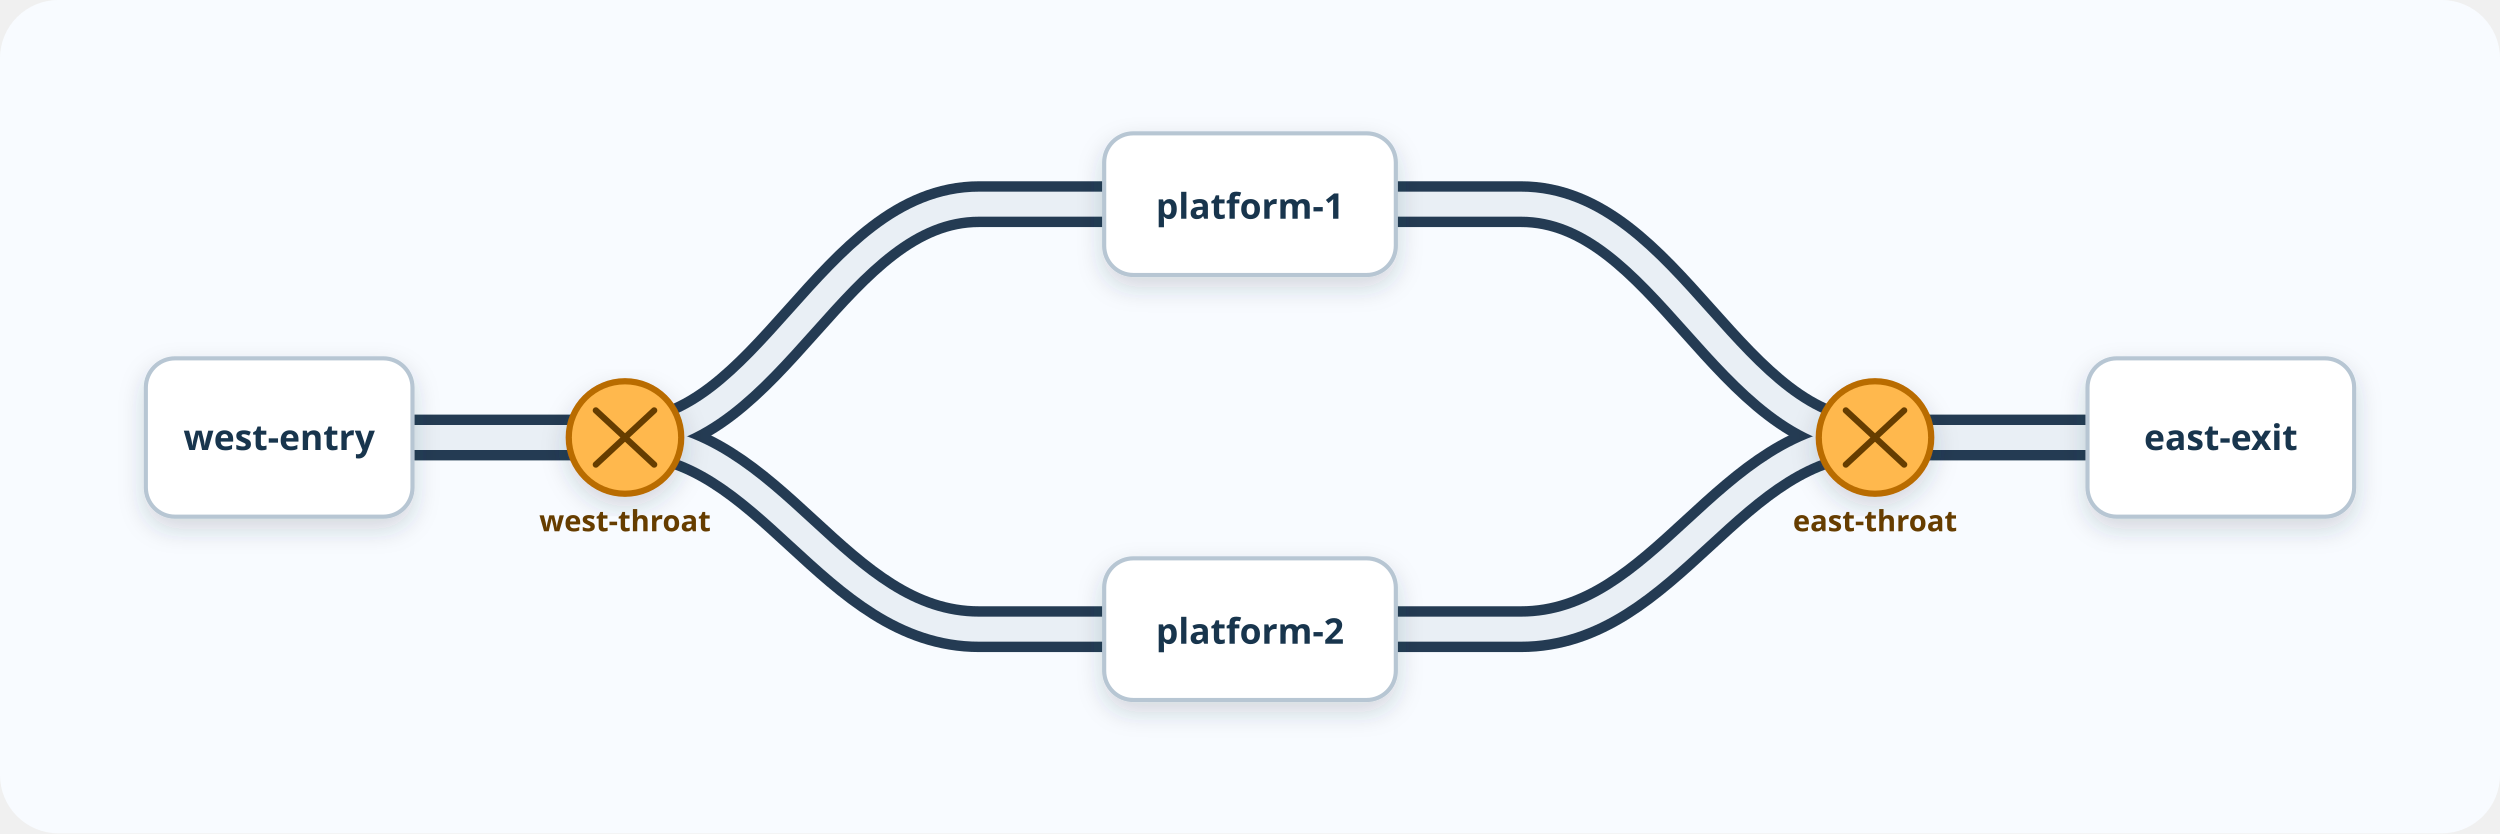
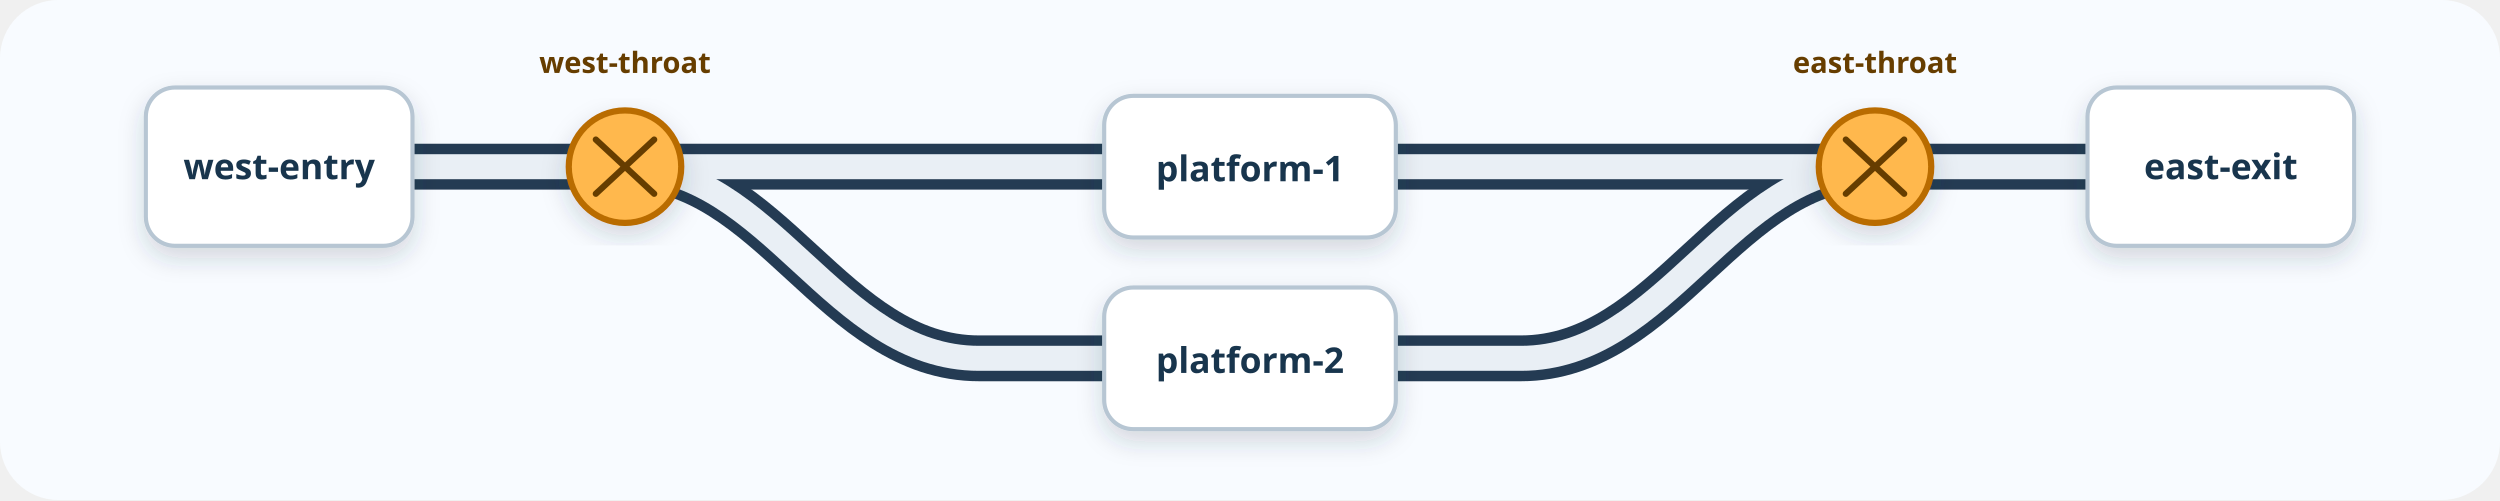
- <svg xmlns="http://www.w3.org/2000/svg" viewBox="0 120 1200 400" role="img" aria-labelledby="title description">
+ <svg xmlns="http://www.w3.org/2000/svg" viewBox="0 250 1200 240" role="img" aria-labelledby="title description">
  <defs>
    <filter id="shadow" x="-20%" y="-20%" width="140%" height="140%">
      <feDropShadow dx="0" dy="5" stdDeviation="6" flood-color="#1e3850" flood-opacity=".18" />
    </filter>
    <style>
      .track-bed { fill: none; stroke: #243b53; stroke-width: 22; stroke-linecap: round; stroke-linejoin: round; }
      .track { fill: none; stroke: #e9eff5; stroke-width: 12; stroke-linecap: round; stroke-linejoin: round; }
      .block { fill: #ffffff; stroke: #b7c6d3; stroke-width: 2; }
      .block-name { font: 700 17px system-ui, sans-serif; fill: #18354d; text-anchor: middle; }
      .turnout { fill: #ffb84d; stroke: #b96c00; stroke-width: 3; }
      .turnout-name { font: 700 14px system-ui, sans-serif; fill: #663d00; text-anchor: middle; }
    </style>
  </defs>
-   <rect y="120" width="1200" height="400" rx="28" fill="#f8fbff" />
+   <rect y="250" width="1200" height="240" rx="28" fill="#f8fbff" />
  <g>
-     <path class="track-bed" d="M198 330 H300 C370 330 400 218 470 218 H730 C800 218 830 330 900 330 H1002" />
+     <path class="track-bed" d="M198 330 H1002" />
    <path class="track-bed" d="M300 330 C370 330 400 422 470 422 H730 C800 422 830 330 900 330" />
-     <path class="track" d="M198 330 H300 C370 330 400 218 470 218 H730 C800 218 830 330 900 330 H1002" />
+     <path class="track" d="M198 330 H1002" />
    <path class="track" d="M300 330 C370 330 400 422 470 422 H730 C800 422 830 330 900 330" />
  </g>
  <g filter="url(#shadow)">
    <circle cx="300" cy="330" r="27" class="turnout" />
    <path d="M286 343 L314 317 M286 317 L314 343" stroke="#663d00" stroke-width="3" stroke-linecap="round" />
    <circle cx="900" cy="330" r="27" class="turnout" />
    <path d="M886 343 L914 317 M886 317 L914 343" stroke="#663d00" stroke-width="3" stroke-linecap="round" />
  </g>
-   <text x="300" y="375" class="turnout-name">west-throat</text>
-   <text x="900" y="375" class="turnout-name">east-throat</text>
+   <text x="300" y="285" class="turnout-name">west-throat</text>
+   <text x="900" y="285" class="turnout-name">east-throat</text>
  <g filter="url(#shadow)">
    <rect x="70" y="292" width="128" height="76" rx="14" class="block" />
-     <rect x="530" y="184" width="140" height="68" rx="14" class="block" />
+     <rect x="530" y="296" width="140" height="68" rx="14" class="block" />
    <rect x="530" y="388" width="140" height="68" rx="14" class="block" />
    <rect x="1002" y="292" width="128" height="76" rx="14" class="block" />
  </g>
  <text x="134" y="336" class="block-name">west-entry</text>
-   <text x="600" y="225" class="block-name">platform-1</text>
+   <text x="600" y="337" class="block-name">platform-1</text>
  <text x="600" y="429" class="block-name">platform-2</text>
  <text x="1066" y="336" class="block-name">east-exit</text>
</svg>
